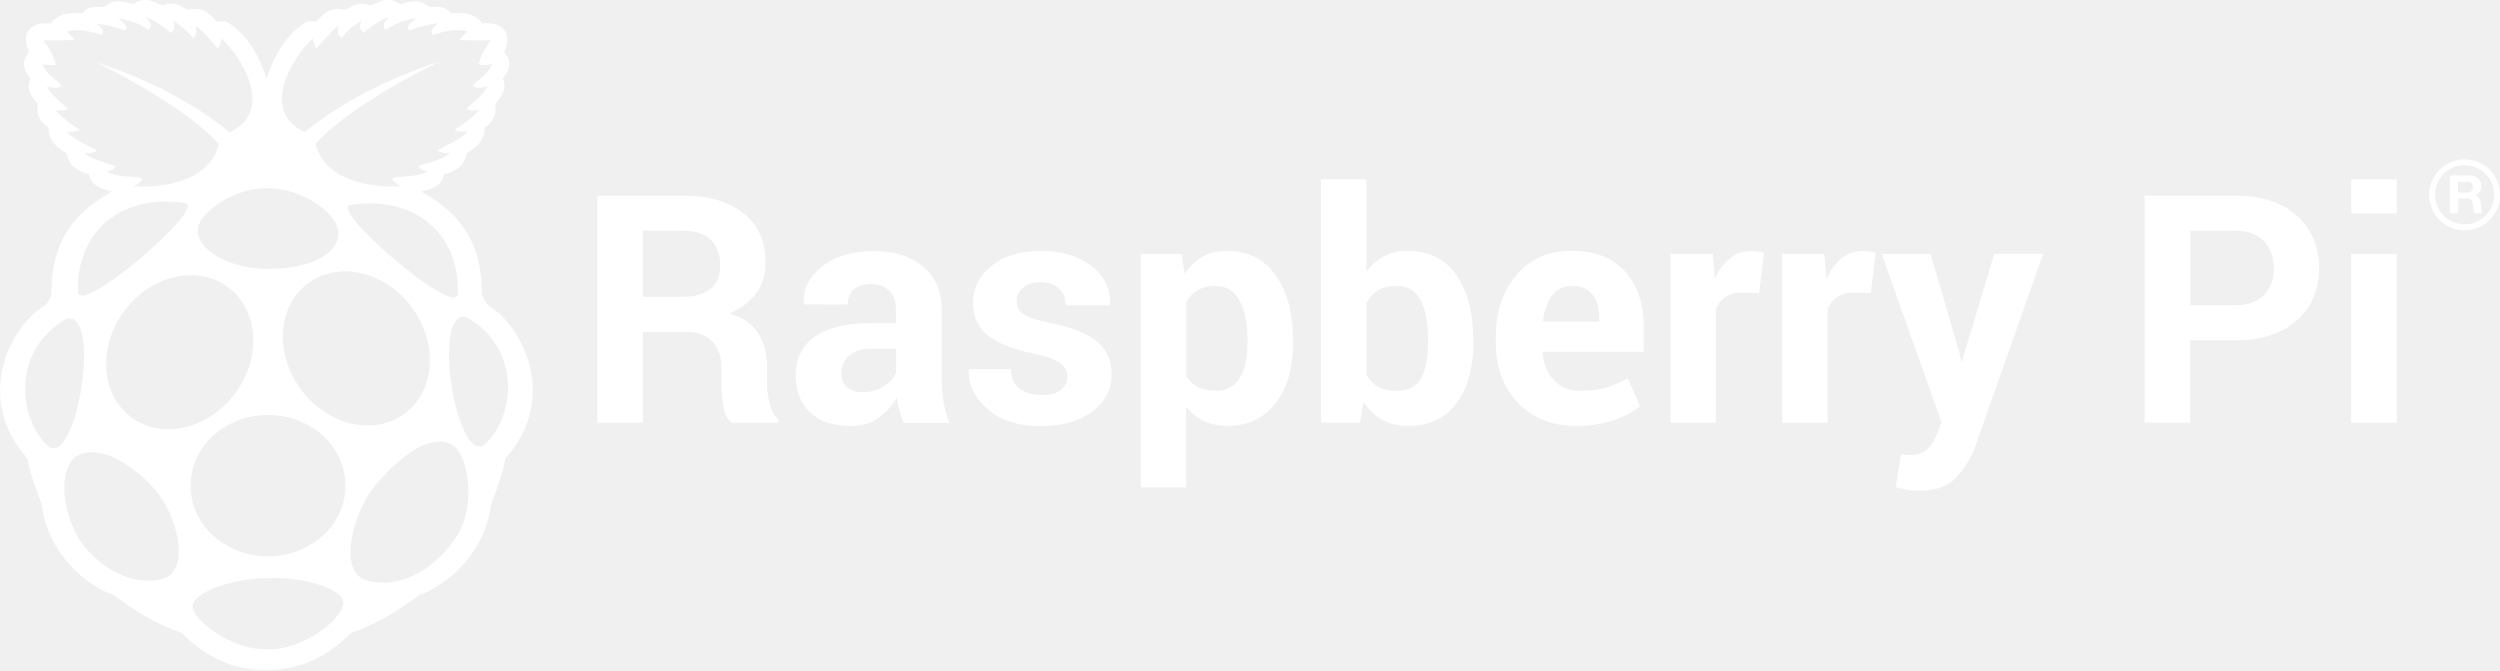
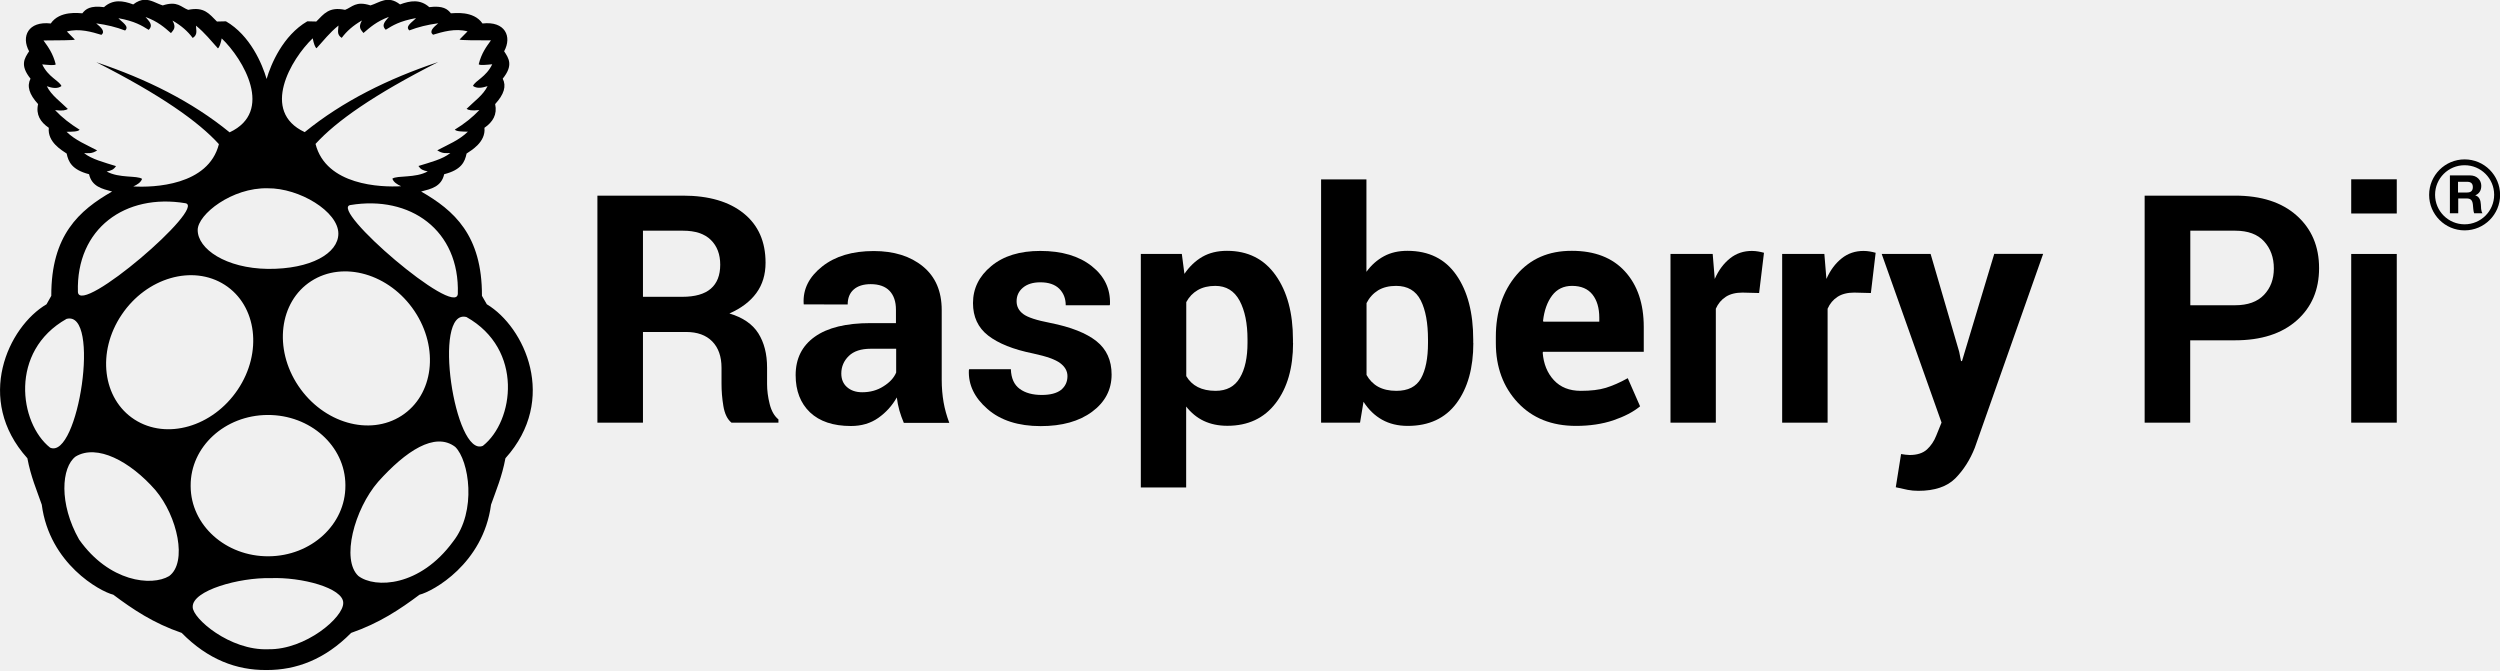
<svg xmlns="http://www.w3.org/2000/svg" version="1.1" id="Layer_1" x="0px" y="0px" width="2310.4px" height="619.3px" viewBox="0 0 2310.4 619.3" style="enable-background:new 0 0 2310.4 619.3;" xml:space="preserve">
-   <path style="fill:white" d="M449.9,281.2l-4.5-7.8c0.2-56.1-25.9-79-56.2-96.4c9.2-2.4,18.7-4.4,21.3-16c15.8-4,19.1-11.3,20.7-19.1  c4.1-2.8,17.9-10.5,16.5-23.8c7.7-5.3,12-12.2,9.9-21.9c8.3-9.1,10.5-16.6,7-23.5c10-12.4,5.6-18.8,1.3-25.3  c7.5-13.6,0.9-28.1-20-25.7c-8.3-12.2-26.4-9.4-29.2-9.4c-3.1-3.9-7.3-7.3-20-5.7c-8.2-7.4-17.5-6.1-27-2.5  c-11.3-8.8-18.8-1.7-27.3,0.9c-13.7-4.4-16.8,1.6-23.5,4.1c-14.9-3.1-19.5,3.7-26.6,10.8l-8.3-0.2c-22.5,13.1-33.7,39.7-37.6,53.3  c-4-13.7-15.1-40.3-37.6-53.3l-8.3,0.2c-7.2-7.1-11.7-13.9-26.6-10.8c-6.7-2.5-9.8-8.5-23.5-4.1c-5.6-1.7-10.8-5.4-16.8-5.2l0,0  c-3.2,0.1-6.6,1.3-10.5,4.3c-9.5-3.6-18.7-4.9-27,2.5c-12.7-1.6-16.9,1.7-20,5.7c-2.8-0.1-20.9-2.8-29.2,9.4  c-20.9-2.4-27.5,12.1-20,25.7c-4.3,6.5-8.7,12.9,1.3,25.3c-3.5,6.9-1.3,14.4,7,23.5c-2.2,9.7,2.1,16.6,9.9,21.9  c-1.4,13.3,12.4,21,16.5,23.8c1.6,7.7,4.9,15,20.7,19.1c2.6,11.5,12.1,13.5,21.3,16c-30.4,17.4-56.4,40.3-56.2,96.4l-4.4,7.8  C7.6,302-23.7,369.1,25.3,423.5c3.2,17.1,8.6,29.3,13.3,42.9c7.1,54.6,53.8,80.2,66.1,83.2c18,13.5,37.2,26.4,63.2,35.3  c24.5,24.9,51,34.4,77.7,34.3c0.4,0,0.8,0,1.2,0c26.7,0,53.2-9.5,77.7-34.3c26-9,45.2-21.8,63.2-35.3c12.3-3,58.9-28.6,66.1-83.2  c4.8-13.6,10.1-25.8,13.3-42.9C516.1,369.1,484.7,302,449.9,281.2z M423.1,271.6c-1.8,22.6-119.6-78.7-99.3-82.1  C379,180.3,425,212.6,423.1,271.6z M371.1,384.2c-29.6,19.1-72.3,6.8-95.4-27.6c-23-34.3-17.7-77.7,11.9-96.8  c29.6-19.1,72.3-6.8,95.4,27.6C406.1,321.8,400.7,365.1,371.1,384.2z M289,35.4c1,5.1,2.2,8.3,3.5,9.2c6.5-7,11.9-14.2,20.3-21  c0,4-2,8.3,3,11.4c4.5-6.1,10.6-11.5,18.7-16.1c-3.9,6.7-0.7,8.8,1.4,11.6c6.2-5.3,12.1-10.7,23.5-14.9c-3.1,3.8-7.5,7.5-2.9,11.9  c6.4-4,12.8-8,28-10.8c-3.4,3.8-10.5,7.6-6.2,11.4c8-3.1,16.9-5.3,26.7-6.6c-4.7,3.9-8.6,7.6-4.8,10.6c8.6-2.6,20.4-6.2,31.9-3.1  l-7.3,7.4c-0.8,1,17.1,0.8,28.9,0.9c-4.3,6-8.7,11.8-11.3,22.1c1.2,1.2,7,0.5,12.5,0c-5.7,11.9-15.5,14.9-17.8,20  c3.5,2.6,8.3,1.9,13.5,0.2c-4.1,8.4-12.6,14.2-19.4,21c1.7,1.2,4.7,1.9,11.8,1.1c-6.2,6.6-13.8,12.7-22.7,18.1  c1.6,1.8,7,1.8,12.1,1.9c-8.1,7.9-18.5,12-28.3,17.2c4.9,3.3,8.3,2.6,12.1,2.5c-6.9,5.7-18.6,8.6-29.5,12c2.1,3.2,4.1,4.1,8.6,5  c-11.5,6.4-28.1,3.5-32.7,6.7c1.1,3.2,4.3,5.3,8.1,7c-18.6,1.1-69.4-0.7-79.1-39.1c19-20.9,53.7-45.4,113.4-75.7  c-46.4,15.5-88.3,36.3-123.4,64.8C240.5,103,268.9,54.6,289,35.4z M247.4,174L247.4,174c29.2-0.3,65.4,21.5,65.3,42  c-0.1,18.1-25.4,32.8-65.1,32.5c-38.8-0.5-65-18.4-64.9-36C182.8,198.1,214.4,173.2,247.4,174z M98.6,158.5c4.4-0.9,6.5-1.8,8.6-5  c-10.9-3.4-22.6-6.4-29.5-12c3.7,0,7.2,0.8,12.1-2.5c-9.8-5.2-20.2-9.3-28.3-17.2c5-0.1,10.5,0,12.1-1.9  c-8.9-5.5-16.5-11.5-22.7-18.1c7.1,0.8,10,0.1,11.8-1.1c-6.8-6.8-15.3-12.6-19.4-21c5.2,1.8,10,2.5,13.5-0.2  c-2.3-5.1-12.1-8.1-17.8-20c5.5,0.5,11.4,1.2,12.5,0c-2.6-10.3-7-16.1-11.3-22.1c11.8-0.2,29.7,0,28.9-0.9l-7.3-7.4  c11.5-3.1,23.3,0.5,31.9,3.1c3.8-3-0.1-6.8-4.8-10.6c9.8,1.3,18.7,3.5,26.7,6.6c4.3-3.8-2.8-7.6-6.2-11.4c15.2,2.8,21.6,6.8,28,10.8  c4.6-4.4,0.3-8.1-2.9-11.9c11.4,4.2,17.3,9.5,23.5,14.9c2.1-2.8,5.3-4.8,1.4-11.6c8.1,4.6,14.2,10,18.7,16.1c5-3.1,3-7.5,3-11.4  c8.4,6.8,13.8,13.9,20.3,21c1.3-0.9,2.5-4.2,3.5-9.2c20.1,19.2,48.5,67.6,7.3,86.8C177.3,93.8,135.4,73,89,57.5  c59.6,30.3,94.3,54.8,113.3,75.7c-9.7,38.4-60.5,40.2-79.1,39.1c3.8-1.7,7-3.8,8.1-7C126.7,162,110.2,164.9,98.6,158.5z   M171.3,187.8c20.3,3.4-97.5,104.7-99.3,82.1C70.2,210.9,116.1,178.6,171.3,187.8z M46.3,413.7c-28.6-22.7-37.9-89.1,15.2-119  C93.5,286.3,72.3,425.1,46.3,413.7z M156.3,532.4c-16.1,9.6-55.4,5.6-83.2-33.8c-18.8-33.1-16.4-66.8-3.2-76.7  c19.7-11.8,50.2,4.2,73.7,31C164.1,477.2,173.4,519.8,156.3,532.4z M124.3,387.7c-29.6-19.1-35-62.5-11.9-96.8  c23-34.3,65.7-46.7,95.4-27.6c29.6,19.1,35,62.5,11.9,96.8C196.6,394.5,153.9,406.8,124.3,387.7z M248,600  c-35.5,1.5-70.3-28.7-69.9-39.1c-0.5-15.3,43.2-27.3,71.8-26.6c28.7-1.2,67.3,9.1,67.3,22.8C317.7,570.5,282.3,600.6,248,600z   M319.2,448.8c0.2,35.9-31.6,65.1-71.1,65.3c-39.5,0.2-71.7-28.7-71.9-64.6c0-0.2,0-0.5,0-0.7c-0.2-35.9,31.6-65.1,71.1-65.3  c39.5-0.2,71.7,28.7,71.9,64.6C319.2,448.4,319.2,448.6,319.2,448.8z M418.7,500.5c-30.6,41.8-72,43.5-87.5,31.8  c-16.1-15-3.8-61.6,18.3-87.1v0c25.3-28.2,52.4-46.5,71.2-32.2C433.5,425.5,440.9,472.4,418.7,500.5z M446.3,412  c-26,11.4-47.2-127.4-15.2-119C484.2,322.9,475,389.3,446.3,412z" />
+   <path style="fill:black" d="M449.9,281.2l-4.5-7.8c0.2-56.1-25.9-79-56.2-96.4c9.2-2.4,18.7-4.4,21.3-16c15.8-4,19.1-11.3,20.7-19.1  c4.1-2.8,17.9-10.5,16.5-23.8c7.7-5.3,12-12.2,9.9-21.9c8.3-9.1,10.5-16.6,7-23.5c10-12.4,5.6-18.8,1.3-25.3  c7.5-13.6,0.9-28.1-20-25.7c-8.3-12.2-26.4-9.4-29.2-9.4c-3.1-3.9-7.3-7.3-20-5.7c-8.2-7.4-17.5-6.1-27-2.5  c-11.3-8.8-18.8-1.7-27.3,0.9c-13.7-4.4-16.8,1.6-23.5,4.1c-14.9-3.1-19.5,3.7-26.6,10.8l-8.3-0.2c-22.5,13.1-33.7,39.7-37.6,53.3  c-4-13.7-15.1-40.3-37.6-53.3l-8.3,0.2c-7.2-7.1-11.7-13.9-26.6-10.8c-6.7-2.5-9.8-8.5-23.5-4.1c-5.6-1.7-10.8-5.4-16.8-5.2l0,0  c-3.2,0.1-6.6,1.3-10.5,4.3c-9.5-3.6-18.7-4.9-27,2.5c-12.7-1.6-16.9,1.7-20,5.7c-2.8-0.1-20.9-2.8-29.2,9.4  c-20.9-2.4-27.5,12.1-20,25.7c-4.3,6.5-8.7,12.9,1.3,25.3c-3.5,6.9-1.3,14.4,7,23.5c-2.2,9.7,2.1,16.6,9.9,21.9  c-1.4,13.3,12.4,21,16.5,23.8c1.6,7.7,4.9,15,20.7,19.1c2.6,11.5,12.1,13.5,21.3,16c-30.4,17.4-56.4,40.3-56.2,96.4l-4.4,7.8  C7.6,302-23.7,369.1,25.3,423.5c3.2,17.1,8.6,29.3,13.3,42.9c7.1,54.6,53.8,80.2,66.1,83.2c18,13.5,37.2,26.4,63.2,35.3  c24.5,24.9,51,34.4,77.7,34.3c0.4,0,0.8,0,1.2,0c26.7,0,53.2-9.5,77.7-34.3c26-9,45.2-21.8,63.2-35.3c12.3-3,58.9-28.6,66.1-83.2  c4.8-13.6,10.1-25.8,13.3-42.9C516.1,369.1,484.7,302,449.9,281.2z M423.1,271.6c-1.8,22.6-119.6-78.7-99.3-82.1  C379,180.3,425,212.6,423.1,271.6z M371.1,384.2c-29.6,19.1-72.3,6.8-95.4-27.6c-23-34.3-17.7-77.7,11.9-96.8  c29.6-19.1,72.3-6.8,95.4,27.6C406.1,321.8,400.7,365.1,371.1,384.2z M289,35.4c1,5.1,2.2,8.3,3.5,9.2c6.5-7,11.9-14.2,20.3-21  c0,4-2,8.3,3,11.4c4.5-6.1,10.6-11.5,18.7-16.1c-3.9,6.7-0.7,8.8,1.4,11.6c6.2-5.3,12.1-10.7,23.5-14.9c-3.1,3.8-7.5,7.5-2.9,11.9  c6.4-4,12.8-8,28-10.8c-3.4,3.8-10.5,7.6-6.2,11.4c8-3.1,16.9-5.3,26.7-6.6c-4.7,3.9-8.6,7.6-4.8,10.6c8.6-2.6,20.4-6.2,31.9-3.1  l-7.3,7.4c-0.8,1,17.1,0.8,28.9,0.9c-4.3,6-8.7,11.8-11.3,22.1c1.2,1.2,7,0.5,12.5,0c-5.7,11.9-15.5,14.9-17.8,20  c3.5,2.6,8.3,1.9,13.5,0.2c-4.1,8.4-12.6,14.2-19.4,21c1.7,1.2,4.7,1.9,11.8,1.1c-6.2,6.6-13.8,12.7-22.7,18.1  c1.6,1.8,7,1.8,12.1,1.9c-8.1,7.9-18.5,12-28.3,17.2c4.9,3.3,8.3,2.6,12.1,2.5c-6.9,5.7-18.6,8.6-29.5,12c2.1,3.2,4.1,4.1,8.6,5  c-11.5,6.4-28.1,3.5-32.7,6.7c1.1,3.2,4.3,5.3,8.1,7c-18.6,1.1-69.4-0.7-79.1-39.1c19-20.9,53.7-45.4,113.4-75.7  c-46.4,15.5-88.3,36.3-123.4,64.8C240.5,103,268.9,54.6,289,35.4z M247.4,174L247.4,174c29.2-0.3,65.4,21.5,65.3,42  c-0.1,18.1-25.4,32.8-65.1,32.5c-38.8-0.5-65-18.4-64.9-36C182.8,198.1,214.4,173.2,247.4,174z M98.6,158.5c4.4-0.9,6.5-1.8,8.6-5  c-10.9-3.4-22.6-6.4-29.5-12c3.7,0,7.2,0.8,12.1-2.5c-9.8-5.2-20.2-9.3-28.3-17.2c5-0.1,10.5,0,12.1-1.9  c-8.9-5.5-16.5-11.5-22.7-18.1c7.1,0.8,10,0.1,11.8-1.1c-6.8-6.8-15.3-12.6-19.4-21c5.2,1.8,10,2.5,13.5-0.2  c-2.3-5.1-12.1-8.1-17.8-20c5.5,0.5,11.4,1.2,12.5,0c-2.6-10.3-7-16.1-11.3-22.1c11.8-0.2,29.7,0,28.9-0.9l-7.3-7.4  c11.5-3.1,23.3,0.5,31.9,3.1c3.8-3-0.1-6.8-4.8-10.6c9.8,1.3,18.7,3.5,26.7,6.6c4.3-3.8-2.8-7.6-6.2-11.4c15.2,2.8,21.6,6.8,28,10.8  c4.6-4.4,0.3-8.1-2.9-11.9c11.4,4.2,17.3,9.5,23.5,14.9c2.1-2.8,5.3-4.8,1.4-11.6c8.1,4.6,14.2,10,18.7,16.1c5-3.1,3-7.5,3-11.4  c8.4,6.8,13.8,13.9,20.3,21c1.3-0.9,2.5-4.2,3.5-9.2c20.1,19.2,48.5,67.6,7.3,86.8C177.3,93.8,135.4,73,89,57.5  c59.6,30.3,94.3,54.8,113.3,75.7c-9.7,38.4-60.5,40.2-79.1,39.1c3.8-1.7,7-3.8,8.1-7C126.7,162,110.2,164.9,98.6,158.5z   M171.3,187.8c20.3,3.4-97.5,104.7-99.3,82.1C70.2,210.9,116.1,178.6,171.3,187.8z M46.3,413.7c-28.6-22.7-37.9-89.1,15.2-119  C93.5,286.3,72.3,425.1,46.3,413.7z M156.3,532.4c-16.1,9.6-55.4,5.6-83.2-33.8c-18.8-33.1-16.4-66.8-3.2-76.7  c19.7-11.8,50.2,4.2,73.7,31C164.1,477.2,173.4,519.8,156.3,532.4z M124.3,387.7c-29.6-19.1-35-62.5-11.9-96.8  c23-34.3,65.7-46.7,95.4-27.6c29.6,19.1,35,62.5,11.9,96.8C196.6,394.5,153.9,406.8,124.3,387.7z M248,600  c-35.5,1.5-70.3-28.7-69.9-39.1c-0.5-15.3,43.2-27.3,71.8-26.6c28.7-1.2,67.3,9.1,67.3,22.8C317.7,570.5,282.3,600.6,248,600z   M319.2,448.8c0.2,35.9-31.6,65.1-71.1,65.3c-39.5,0.2-71.7-28.7-71.9-64.6c0-0.2,0-0.5,0-0.7c-0.2-35.9,31.6-65.1,71.1-65.3  c39.5-0.2,71.7,28.7,71.9,64.6C319.2,448.4,319.2,448.6,319.2,448.8z M418.7,500.5c-30.6,41.8-72,43.5-87.5,31.8  c-16.1-15-3.8-61.6,18.3-87.1v0c25.3-28.2,52.4-46.5,71.2-32.2C433.5,425.5,440.9,472.4,418.7,500.5z M446.3,412  c-26,11.4-47.2-127.4-15.2-119C484.2,322.9,475,389.3,446.3,412z" />
  <g>
-     <path style="fill:white" d="M594.2,306.7v83.9h-42.1V180.8h79.1c23.9,0,42.6,5.5,56.1,16.4c13.5,10.9,20.2,26.1,20.2,45.6   c0,10.9-2.8,20.2-8.5,28c-5.7,7.8-14,14.1-24.9,18.9c12.4,3.7,21.3,9.8,26.7,18.3c5.4,8.6,8.1,19.1,8.1,31.7V355   c0,5.9,0.8,12,2.4,18.4c1.6,6.4,4.3,11.1,8.1,14.2v3h-43.4c-3.8-3.1-6.3-8.2-7.5-15.4c-1.2-7.2-1.7-14-1.7-20.5v-14.8   c0-10.5-2.9-18.6-8.6-24.4c-5.7-5.8-13.8-8.7-24.1-8.7H594.2z M594.2,274.3h36.3c11.8,0,20.6-2.5,26.4-7.5c5.8-5,8.7-12.4,8.7-22.2   c0-9.6-2.9-17.2-8.7-22.9c-5.8-5.7-14.4-8.5-25.7-8.5h-37V274.3z" />
-     <path style="fill:white" d="M835.2,390.6c-1.5-3.6-2.9-7.3-4-11.2c-1.1-3.9-1.9-8-2.4-12.1c-4.3,7.6-10,13.9-17.1,18.9   c-7.1,5-15.5,7.5-25.3,7.5c-16.3,0-28.9-4.2-37.8-12.6c-8.8-8.4-13.3-19.9-13.3-34.4c0-15.3,5.9-27.1,17.7-35.5   c11.8-8.4,28.9-12.6,51.5-12.6h23.5v-12.4c0-7.5-2-13.3-5.9-17.4c-3.9-4.1-9.8-6.2-17.4-6.2c-6.8,0-12.1,1.7-15.8,5   c-3.7,3.3-5.5,7.9-5.5,13.8l-40.6-0.1l-0.1-0.9c-0.7-13.2,5-24.5,17.1-34.1c12.1-9.6,28-14.3,47.7-14.3c18.6,0,33.8,4.7,45.4,14.2   c11.6,9.5,17.4,22.9,17.4,40.4v64.4c0,7.3,0.6,14.2,1.7,20.6c1.1,6.4,2.9,12.8,5.3,19.2H835.2z M796.8,362.5c7.4,0,14-1.8,19.7-5.5   c5.8-3.6,9.7-7.9,11.7-12.7v-22h-23.5c-8.9,0-15.7,2.2-20.3,6.7c-4.6,4.5-6.9,9.9-6.9,16.2c0,5.2,1.7,9.4,5.2,12.5   S790.8,362.5,796.8,362.5z" />
-     <path style="fill:white" d="M986.5,347.6c0-4.6-2.2-8.6-6.7-12c-4.5-3.4-12.8-6.3-24.9-8.9c-18.4-3.7-32.3-9.3-41.7-16.6   c-9.4-7.3-14-17.4-14-30c0-13.4,5.6-24.9,16.9-34.2c11.3-9.4,26.4-14,45.3-14c19.9,0,35.7,4.7,47.5,14   c11.8,9.3,17.4,21.1,16.9,35.3l-0.3,0.9h-40.6c0-6.2-2-11.3-6-15.3c-4-3.9-9.8-5.9-17.5-5.9c-6.8,0-12.2,1.7-16.1,5   c-3.9,3.3-5.8,7.5-5.8,12.5c0,4.8,2,8.7,6.1,11.8c4.1,3.1,12.4,5.8,24.9,8.2c19.2,3.8,33.5,9.5,42.8,16.9c9.3,7.4,14,17.7,14,30.8   c0,14-6,25.5-18,34.4c-12,8.9-27.9,13.3-47.5,13.3c-20.7,0-37.2-5.3-49.2-15.8c-12.1-10.5-17.8-22.5-17.2-35.9l0.3-0.9h38.5   c0.3,8.4,3,14.4,8.2,18.2s12,5.6,20.3,5.6c7.8,0,13.7-1.5,17.8-4.6C984.5,357.1,986.5,352.9,986.5,347.6z" />
-     <path style="fill:white" d="M1195,316.9c0,23.1-5.3,41.6-16,55.6c-10.7,14-25.6,21-44.7,21c-8.2,0-15.4-1.5-21.8-4.5   c-6.3-3-11.8-7.5-16.3-13.3v74.8h-41.9V234.7h37.9l2.4,18.4c4.6-6.8,10.2-12.1,16.6-15.8c6.5-3.7,14-5.5,22.7-5.5   c19.3,0,34.3,7.5,45,22.6c10.7,15.1,16,34.9,16,59.5V316.9z M1152.9,313.7c0-14.7-2.4-26.6-7.3-35.8c-4.9-9.1-12.4-13.7-22.5-13.7   c-6.3,0-11.7,1.3-16.2,3.9s-8,6.3-10.6,11.1v68.4c2.6,4.4,6.1,7.8,10.6,10.1s10,3.5,16.5,3.5c10.2,0,17.7-4,22.4-12   c4.8-8,7.1-18.8,7.1-32.5V313.7z" />
-     <path style="fill:white" d="M1361.6,316.9c0,23.2-5.2,41.8-15.6,55.8c-10.4,13.9-25.4,20.9-45,20.9c-9,0-16.9-1.9-23.7-5.7   c-6.8-3.8-12.5-9.3-17.2-16.6l-3.2,19.3h-36V165.8h41.9v85.4c4.5-6.2,9.9-11,16.2-14.4c6.3-3.4,13.5-5,21.7-5   c19.8,0,34.9,7.5,45.2,22.4c10.4,14.9,15.6,34.8,15.6,59.7V316.9z M1319.7,313.9c0-15.3-2.2-27.4-6.7-36.3   c-4.5-8.9-12.1-13.4-22.8-13.4c-6.5,0-12.1,1.4-16.6,4.1c-4.5,2.8-8.1,6.7-10.7,11.8v66.4c2.6,4.7,6.2,8.4,10.7,10.9   c4.6,2.5,10.2,3.8,16.8,3.8c10.9,0,18.4-3.8,22.8-11.5c4.3-7.7,6.5-18.6,6.5-32.7V313.9z" />
-     <path style="fill:white" d="M1456.5,393.6c-22.5,0-40.4-7.2-53.9-21.6c-13.4-14.4-20.2-32.7-20.2-54.9v-5.8   c0-23.1,6.4-42.2,19.1-57.2c12.7-15,29.8-22.4,51.2-22.3c21,0,37.4,6.3,49,19c11.6,12.7,17.4,29.8,17.4,51.4v22.9h-93.1l-0.3,0.9   c0.8,10.2,4.2,18.7,10.3,25.3c6.1,6.6,14.4,9.9,24.9,9.9c9.3,0,17-0.9,23.2-2.8c6.1-1.9,12.9-4.8,20.2-8.9l11.4,26   c-6.3,5.2-14.6,9.5-24.9,13C1480.6,391.9,1469.1,393.6,1456.5,393.6z M1452.8,264.2c-7.8,0-13.9,3-18.4,8.9   c-4.5,6-7.3,13.8-8.4,23.5l0.4,0.7h51.6v-3.7c0-8.9-2.1-16.1-6.3-21.4S1461.2,264.2,1452.8,264.2z" />
-     <path style="fill:white" d="M1625.7,270.8l-15.4-0.4c-6.2,0-11.4,1.3-15.4,3.9c-4,2.6-7.1,6.2-9.2,11v105.3h-41.9V234.7h39   l1.9,23.1c3.6-8.2,8.4-14.5,14.2-19.1c5.8-4.6,12.5-6.8,20.1-6.8c2.1,0,4.1,0.2,5.8,0.5c1.8,0.3,3.6,0.7,5.4,1.2L1625.7,270.8z" />
-     <path style="fill:white" d="M1729,270.8l-15.4-0.4c-6.2,0-11.4,1.3-15.4,3.9c-4,2.6-7.1,6.2-9.2,11v105.3H1647V234.7h39   l1.9,23.1c3.6-8.2,8.4-14.5,14.2-19.1c5.8-4.6,12.5-6.8,20.1-6.8c2.1,0,4.1,0.2,5.8,0.5c1.8,0.3,3.6,0.7,5.4,1.2L1729,270.8z" />
-     <path style="fill:white" d="M1810.6,325.1l1.7,8.6h0.9l29.8-99.1h45.2L1825,413.9c-4.4,11.1-10.4,20.5-18,28.2   c-7.6,7.6-19,11.5-34.1,11.5c-3.6,0-6.8-0.3-9.9-0.9c-3-0.6-6.7-1.4-11-2.4l4.9-30.7c1.2,0.2,2.6,0.4,4,0.6   c1.4,0.2,2.7,0.3,3.9,0.3c6.9,0,12.2-1.7,16-5.1c3.7-3.4,6.6-7.7,8.6-12.8l4.9-12.1l-55.3-155.8h45.2L1810.6,325.1z" />
-     <path style="fill:white" d="M2024.1,314.5v76.1H1982V180.8h83.6c24.1,0,43.1,6.1,56.9,18.4c13.8,12.3,20.7,28.5,20.7,48.6   c0,20.1-6.9,36.2-20.7,48.4c-13.8,12.2-32.8,18.3-56.9,18.3H2024.1z M2024.1,282.1h41.5c11.7,0,20.6-3.2,26.7-9.6   c6.1-6.4,9.1-14.5,9.1-24.4c0-10.1-3-18.4-9-25c-6-6.6-14.9-9.9-26.7-9.9h-41.5V282.1z" />
-     <path style="fill:white" d="M2215,197.3h-42.1v-31.6h42.1V197.3z M2215,390.6h-42.1V234.7h42.1V390.6z" />
+     <path style="fill:black" d="M594.2,306.7v83.9h-42.1V180.8h79.1c23.9,0,42.6,5.5,56.1,16.4c13.5,10.9,20.2,26.1,20.2,45.6   c0,10.9-2.8,20.2-8.5,28c-5.7,7.8-14,14.1-24.9,18.9c12.4,3.7,21.3,9.8,26.7,18.3c5.4,8.6,8.1,19.1,8.1,31.7V355   c0,5.9,0.8,12,2.4,18.4c1.6,6.4,4.3,11.1,8.1,14.2v3h-43.4c-3.8-3.1-6.3-8.2-7.5-15.4c-1.2-7.2-1.7-14-1.7-20.5v-14.8   c0-10.5-2.9-18.6-8.6-24.4c-5.7-5.8-13.8-8.7-24.1-8.7H594.2z M594.2,274.3h36.3c11.8,0,20.6-2.5,26.4-7.5c5.8-5,8.7-12.4,8.7-22.2   c0-9.6-2.9-17.2-8.7-22.9c-5.8-5.7-14.4-8.5-25.7-8.5h-37V274.3z" />
+     <path style="fill:black" d="M835.2,390.6c-1.5-3.6-2.9-7.3-4-11.2c-1.1-3.9-1.9-8-2.4-12.1c-4.3,7.6-10,13.9-17.1,18.9   c-7.1,5-15.5,7.5-25.3,7.5c-16.3,0-28.9-4.2-37.8-12.6c-8.8-8.4-13.3-19.9-13.3-34.4c0-15.3,5.9-27.1,17.7-35.5   c11.8-8.4,28.9-12.6,51.5-12.6h23.5v-12.4c0-7.5-2-13.3-5.9-17.4c-3.9-4.1-9.8-6.2-17.4-6.2c-6.8,0-12.1,1.7-15.8,5   c-3.7,3.3-5.5,7.9-5.5,13.8l-40.6-0.1l-0.1-0.9c-0.7-13.2,5-24.5,17.1-34.1c12.1-9.6,28-14.3,47.7-14.3c18.6,0,33.8,4.7,45.4,14.2   c11.6,9.5,17.4,22.9,17.4,40.4v64.4c0,7.3,0.6,14.2,1.7,20.6c1.1,6.4,2.9,12.8,5.3,19.2H835.2z M796.8,362.5c7.4,0,14-1.8,19.7-5.5   c5.8-3.6,9.7-7.9,11.7-12.7v-22h-23.5c-8.9,0-15.7,2.2-20.3,6.7c-4.6,4.5-6.9,9.9-6.9,16.2c0,5.2,1.7,9.4,5.2,12.5   S790.8,362.5,796.8,362.5z" />
+     <path style="fill:black" d="M986.5,347.6c0-4.6-2.2-8.6-6.7-12c-4.5-3.4-12.8-6.3-24.9-8.9c-18.4-3.7-32.3-9.3-41.7-16.6   c-9.4-7.3-14-17.4-14-30c0-13.4,5.6-24.9,16.9-34.2c11.3-9.4,26.4-14,45.3-14c19.9,0,35.7,4.7,47.5,14   c11.8,9.3,17.4,21.1,16.9,35.3l-0.3,0.9h-40.6c0-6.2-2-11.3-6-15.3c-4-3.9-9.8-5.9-17.5-5.9c-6.8,0-12.2,1.7-16.1,5   c-3.9,3.3-5.8,7.5-5.8,12.5c0,4.8,2,8.7,6.1,11.8c4.1,3.1,12.4,5.8,24.9,8.2c19.2,3.8,33.5,9.5,42.8,16.9c9.3,7.4,14,17.7,14,30.8   c0,14-6,25.5-18,34.4c-12,8.9-27.9,13.3-47.5,13.3c-20.7,0-37.2-5.3-49.2-15.8c-12.1-10.5-17.8-22.5-17.2-35.9l0.3-0.9h38.5   c0.3,8.4,3,14.4,8.2,18.2s12,5.6,20.3,5.6c7.8,0,13.7-1.5,17.8-4.6C984.5,357.1,986.5,352.9,986.5,347.6z" />
+     <path style="fill:black" d="M1195,316.9c0,23.1-5.3,41.6-16,55.6c-10.7,14-25.6,21-44.7,21c-8.2,0-15.4-1.5-21.8-4.5   c-6.3-3-11.8-7.5-16.3-13.3v74.8h-41.9V234.7h37.9l2.4,18.4c4.6-6.8,10.2-12.1,16.6-15.8c6.5-3.7,14-5.5,22.7-5.5   c19.3,0,34.3,7.5,45,22.6c10.7,15.1,16,34.9,16,59.5V316.9z M1152.9,313.7c0-14.7-2.4-26.6-7.3-35.8c-4.9-9.1-12.4-13.7-22.5-13.7   c-6.3,0-11.7,1.3-16.2,3.9s-8,6.3-10.6,11.1v68.4c2.6,4.4,6.1,7.8,10.6,10.1s10,3.5,16.5,3.5c10.2,0,17.7-4,22.4-12   c4.8-8,7.1-18.8,7.1-32.5V313.7z" />
+     <path style="fill:black" d="M1361.6,316.9c0,23.2-5.2,41.8-15.6,55.8c-10.4,13.9-25.4,20.9-45,20.9c-9,0-16.9-1.9-23.7-5.7   c-6.8-3.8-12.5-9.3-17.2-16.6l-3.2,19.3h-36V165.8h41.9v85.4c4.5-6.2,9.9-11,16.2-14.4c6.3-3.4,13.5-5,21.7-5   c19.8,0,34.9,7.5,45.2,22.4c10.4,14.9,15.6,34.8,15.6,59.7V316.9z M1319.7,313.9c0-15.3-2.2-27.4-6.7-36.3   c-4.5-8.9-12.1-13.4-22.8-13.4c-6.5,0-12.1,1.4-16.6,4.1c-4.5,2.8-8.1,6.7-10.7,11.8v66.4c2.6,4.7,6.2,8.4,10.7,10.9   c4.6,2.5,10.2,3.8,16.8,3.8c10.9,0,18.4-3.8,22.8-11.5c4.3-7.7,6.5-18.6,6.5-32.7V313.9z" />
+     <path style="fill:black" d="M1456.5,393.6c-22.5,0-40.4-7.2-53.9-21.6c-13.4-14.4-20.2-32.7-20.2-54.9v-5.8   c0-23.1,6.4-42.2,19.1-57.2c12.7-15,29.8-22.4,51.2-22.3c21,0,37.4,6.3,49,19c11.6,12.7,17.4,29.8,17.4,51.4v22.9h-93.1l-0.3,0.9   c0.8,10.2,4.2,18.7,10.3,25.3c6.1,6.6,14.4,9.9,24.9,9.9c9.3,0,17-0.9,23.2-2.8c6.1-1.9,12.9-4.8,20.2-8.9l11.4,26   c-6.3,5.2-14.6,9.5-24.9,13C1480.6,391.9,1469.1,393.6,1456.5,393.6z M1452.8,264.2c-7.8,0-13.9,3-18.4,8.9   c-4.5,6-7.3,13.8-8.4,23.5l0.4,0.7h51.6v-3.7c0-8.9-2.1-16.1-6.3-21.4S1461.2,264.2,1452.8,264.2z" />
+     <path style="fill:black" d="M1625.7,270.8l-15.4-0.4c-6.2,0-11.4,1.3-15.4,3.9c-4,2.6-7.1,6.2-9.2,11v105.3h-41.9V234.7h39   l1.9,23.1c3.6-8.2,8.4-14.5,14.2-19.1c5.8-4.6,12.5-6.8,20.1-6.8c2.1,0,4.1,0.2,5.8,0.5c1.8,0.3,3.6,0.7,5.4,1.2L1625.7,270.8z" />
+     <path style="fill:black" d="M1729,270.8l-15.4-0.4c-6.2,0-11.4,1.3-15.4,3.9c-4,2.6-7.1,6.2-9.2,11v105.3H1647V234.7h39   l1.9,23.1c3.6-8.2,8.4-14.5,14.2-19.1c5.8-4.6,12.5-6.8,20.1-6.8c2.1,0,4.1,0.2,5.8,0.5c1.8,0.3,3.6,0.7,5.4,1.2L1729,270.8z" />
+     <path style="fill:black" d="M1810.6,325.1l1.7,8.6h0.9l29.8-99.1h45.2L1825,413.9c-4.4,11.1-10.4,20.5-18,28.2   c-7.6,7.6-19,11.5-34.1,11.5c-3.6,0-6.8-0.3-9.9-0.9c-3-0.6-6.7-1.4-11-2.4l4.9-30.7c1.2,0.2,2.6,0.4,4,0.6   c1.4,0.2,2.7,0.3,3.9,0.3c6.9,0,12.2-1.7,16-5.1c3.7-3.4,6.6-7.7,8.6-12.8l4.9-12.1l-55.3-155.8h45.2L1810.6,325.1z" />
+     <path style="fill:black" d="M2024.1,314.5v76.1H1982V180.8h83.6c24.1,0,43.1,6.1,56.9,18.4c13.8,12.3,20.7,28.5,20.7,48.6   c0,20.1-6.9,36.2-20.7,48.4c-13.8,12.2-32.8,18.3-56.9,18.3H2024.1z M2024.1,282.1h41.5c11.7,0,20.6-3.2,26.7-9.6   c6.1-6.4,9.1-14.5,9.1-24.4c0-10.1-3-18.4-9-25c-6-6.6-14.9-9.9-26.7-9.9h-41.5V282.1z" />
+     <path style="fill:black" d="M2215,197.3h-42.1v-31.6h42.1V197.3z M2215,390.6h-42.1V234.7h42.1V390.6z" />
  </g>
  <g>
-     <path style="fill:white" d="M2277.7,147.3c-18.1,0-32.8,14.7-32.8,32.8c0,18.1,14.7,32.8,32.8,32.8c18.1,0,32.8-14.7,32.8-32.8   C2310.4,161.9,2295.8,147.3,2277.7,147.3z M2277.7,207.3c-15.1,0-27.3-12.2-27.3-27.3c0-15.1,12.2-27.3,27.3-27.3   c15.1,0,27.3,12.2,27.3,27.3C2305,195.1,2292.7,207.3,2277.7,207.3z" />
+     <path style="fill:black" d="M2277.7,147.3c-18.1,0-32.8,14.7-32.8,32.8c0,18.1,14.7,32.8,32.8,32.8c18.1,0,32.8-14.7,32.8-32.8   C2310.4,161.9,2295.8,147.3,2277.7,147.3z M2277.7,207.3c-15.1,0-27.3-12.2-27.3-27.3c0-15.1,12.2-27.3,27.3-27.3   c15.1,0,27.3,12.2,27.3,27.3C2305,195.1,2292.7,207.3,2277.7,207.3z" />
    <g>
-       <path style="fill:white" d="M2263.9,162.1h18.9c6.3,0,10.3,4.4,10.3,9.6c0,4.1-1.7,7.2-5.5,8.8v0.1c3.8,1,4.9,4.7,5.1,8.2    c0.1,2.2,0.1,6.3,1.5,8.3h-7.7c-0.9-2.2-0.8-5.6-1.2-8.4c-0.5-3.7-2-5.3-5.8-5.3h-7.7v13.7h-7.7V162.1z M2271.6,177.9h8.4    c3.4,0,5.3-1.5,5.3-5c0-3.4-1.9-4.9-5.3-4.9h-8.4V177.9z" />
+       <path style="fill:black" d="M2263.9,162.1h18.9c6.3,0,10.3,4.4,10.3,9.6c0,4.1-1.7,7.2-5.5,8.8v0.1c3.8,1,4.9,4.7,5.1,8.2    c0.1,2.2,0.1,6.3,1.5,8.3h-7.7c-0.9-2.2-0.8-5.6-1.2-8.4c-0.5-3.7-2-5.3-5.8-5.3h-7.7v13.7h-7.7V162.1z M2271.6,177.9h8.4    c3.4,0,5.3-1.5,5.3-5c0-3.4-1.9-4.9-5.3-4.9h-8.4V177.9z" />
    </g>
  </g>
</svg>
